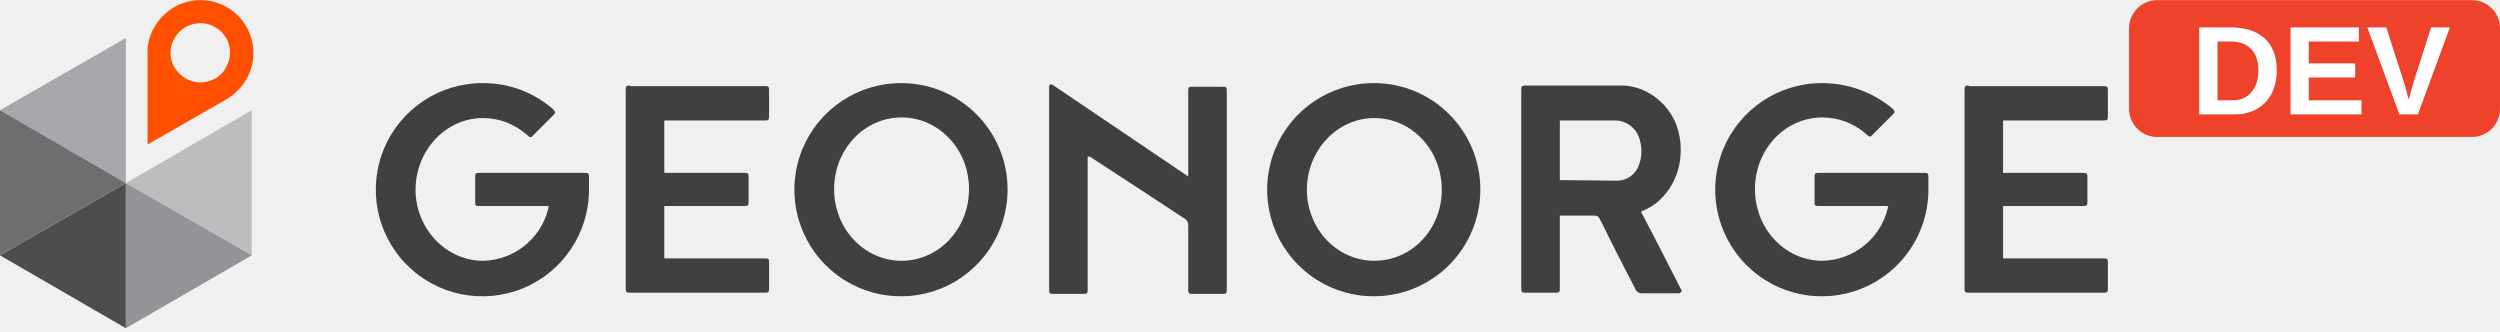
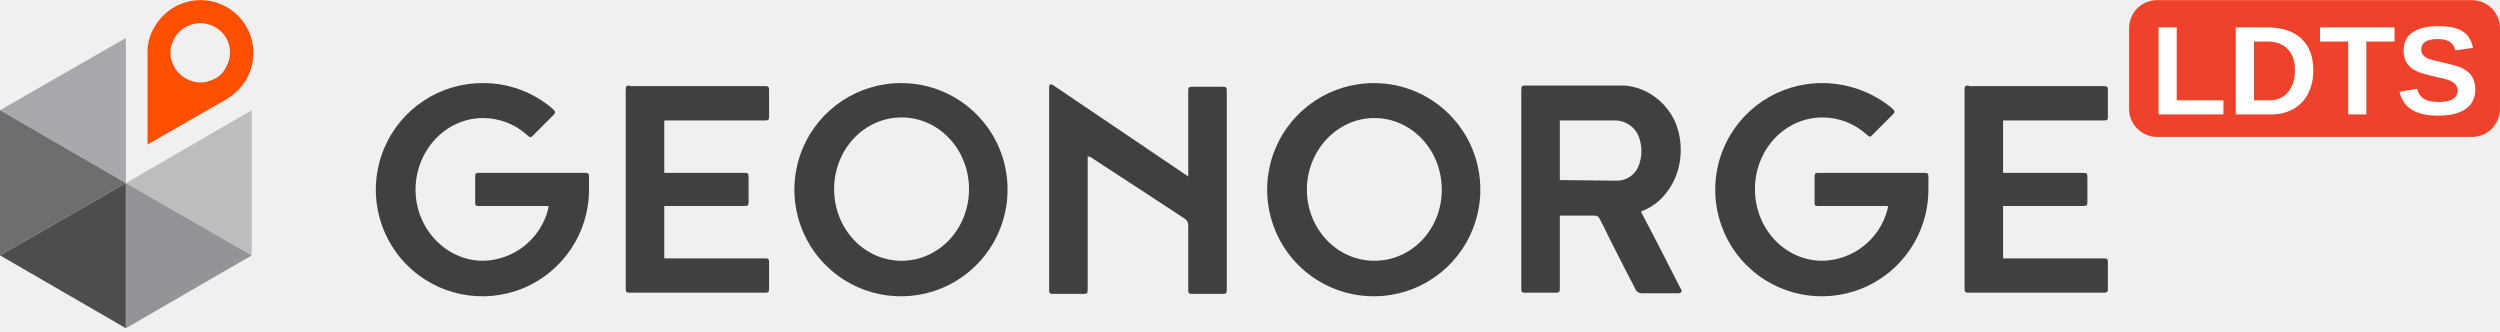
<svg xmlns="http://www.w3.org/2000/svg" id="Layer_1" data-name="Layer 1" viewBox="0 0 415.11 55">
  <defs>
    <style>.cls-1{fill:#4d4d4f;}.cls-2{fill:#a6a8ab;}.cls-3{fill:#bbbdbf;}.cls-4{fill:#6d6e70;}.cls-5{fill:#929497;}.cls-6{fill:#fe5000;}.cls-7{fill:#404041;}.cls-8{fill:#ee432a;}.cls-9{font-size:21px;fill:#fff;font-family:Arial-BoldMT, Arial;font-weight:700;}</style>
  </defs>
  <polygon class="cls-1" points="20.9 30.4 20.9 54.5 0 42.4 20.9 30.4" />
  <polygon class="cls-2" points="20.9 6.3 20.9 30.4 0 18.3 20.9 6.3" />
  <polyline class="cls-3" points="20.9 30.4 41.8 42.4 41.8 18.3 20.9 30.4" />
  <polyline class="cls-4" points="20.9 30.4 0 42.4 0 18.3 20.9 30.4" />
  <polyline class="cls-5" points="20.9 30.4 20.9 54.5 41.8 42.4 20.9 30.4" />
  <path class="cls-6" d="M24.5,9.1a8.08,8.08,0,0,1,1.2-4.7,8.78,8.78,0,0,1,15.2,8.8,9.49,9.49,0,0,1-3.5,3.4L24.5,24Zm13,2.1a4.8,4.8,0,0,0-1.8-6.7A4.93,4.93,0,0,0,29,6.3a4.84,4.84,0,0,0-.7,2.6A5,5,0,0,0,30.8,13a4.84,4.84,0,0,0,4.8.1A3.9,3.9,0,0,0,37.5,11.2Z" />
  <path class="cls-7" d="M274.2,48.7h4.6c.2,0,.3-.2.4-.3s.1-.2,0-.2c-.8-1.6-5.2-10.2-6.6-12.8l-.1-.3.3-.1a9.48,9.48,0,0,0,2.7-1.7,11,11,0,0,0,3.3-5.8,12.47,12.47,0,0,0,.1-4.7,10.29,10.29,0,0,0-4.1-6.7,9.75,9.75,0,0,0-5.1-1.9H253.3c-.6,0-.7.1-.7.7v33c0,.6.1.7.7.7h5c.6,0,.7-.1.7-.7V35.8h5.7a.87.87,0,0,1,.9.5c.1.2.9,1.7,1.8,3.6,1.3,2.6,3.1,6.1,4.1,8a1.16,1.16,0,0,0,1.2.8ZM259,29.9V20h9.2a4.27,4.27,0,0,1,4.1,3.3,6.65,6.65,0,0,1-.2,4.2,3.84,3.84,0,0,1-3.6,2.5h0Z" />
  <path class="cls-7" d="M104.6,14.2c-.6,0-.7.1-.7.7v33c0,.6.1.7.7.7H127c.6,0,.7-.1.7-.7V43.6c0-.6-.1-.7-.7-.7H110.3V34.2h13.3c.6,0,.7-.1.7-.7V29.4c0-.6-.1-.7-.7-.7H110.3V20H127c.6,0,.7-.1.7-.7V15c0-.6-.1-.7-.7-.7H104.6Z" />
  <path class="cls-7" d="M326.9,14.2c-.6,0-.7.1-.7.7v33c0,.6.1.7.7.7h22.4c.6,0,.7-.1.7-.7V43.6c0-.6-.1-.7-.7-.7H332.6V34.2h13.3c.6,0,.7-.1.7-.7V29.4c0-.6-.1-.7-.7-.7H332.6V20h16.7c.6,0,.7-.1.7-.7V15c0-.6-.1-.7-.7-.7H326.9Z" />
  <path class="cls-7" d="M149.7,13.8a17.7,17.7,0,1,0,17.6,17.7A17.65,17.65,0,0,0,149.7,13.8Zm0,29.5c-6.2,0-11.2-5.3-11.2-11.9s5-11.9,11.2-11.9,11.2,5.3,11.2,11.9S155.9,43.3,149.7,43.3Z" />
  <path class="cls-7" d="M228.2,13.8a17.7,17.7,0,1,0,17.6,17.7A17.65,17.65,0,0,0,228.2,13.8Zm0,29.5C222,43.3,217,38,217,31.5s5-11.9,11.2-11.9,11.2,5.3,11.2,11.9S234.4,43.3,228.2,43.3Z" />
  <path class="cls-7" d="M80.2,13.8A17.7,17.7,0,1,0,97.8,31.5V29.4c0-.6-.1-.7-.7-.7H79.6c-.6,0-.7.1-.7.7v4.1c0,.3,0,.5.1.6s.3.1.6.1H91.1l-.1.6a11.38,11.38,0,0,1-10.8,8.5C74.1,43.3,69,38,69,31.5s5-11.9,11.2-11.9a10.91,10.91,0,0,1,7.3,2.8c.5.5.7.5,1.1,0l3.2-3.2c.5-.5.5-.6,0-1.1A17.53,17.53,0,0,0,80.2,13.8Z" />
  <path class="cls-7" d="M302.6,13.8a17.7,17.7,0,1,0,17.6,17.7V29.4c0-.6-.1-.7-.7-.7H302c-.6,0-.7.1-.7.7v4.1c0,.3,0,.5.1.6s.3.1.6.1h11.5l-.1.6a11.38,11.38,0,0,1-10.8,8.5c-6.2,0-11.2-5.3-11.2-11.9s5-11.9,11.2-11.9a10.91,10.91,0,0,1,7.3,2.8c.5.5.7.5,1.1,0l3.2-3.2c.5-.5.5-.6,0-1.1A18.16,18.16,0,0,0,302.6,13.8Z" />
  <path class="cls-7" d="M180.9,26c.1,0,.1,0,.2.1,2.2,1.4,12.7,8.3,15.6,10.2a1.25,1.25,0,0,1,.6,1.1V48.1c0,.6.1.7.7.7h5c.6,0,.7-.1.7-.7v-33c0-.6-.1-.7-.7-.7h-5c-.6,0-.7.1-.7.7V29.3L174.8,14.1a.76.76,0,0,0-.4-.1.52.52,0,0,0-.2.4V48.1c0,.6.1.7.7.7h5c.6,0,.7-.1.7-.7V26Z" />
  <rect class="cls-8" x="353.52" y="0.02" width="61.59" height="22.72" rx="4.67" />
-   <text class="cls-9" transform="translate(363.76 19)">DEV</text>
+   <text class="cls-9" transform="translate(357 19)">LDTS</text>
</svg>
